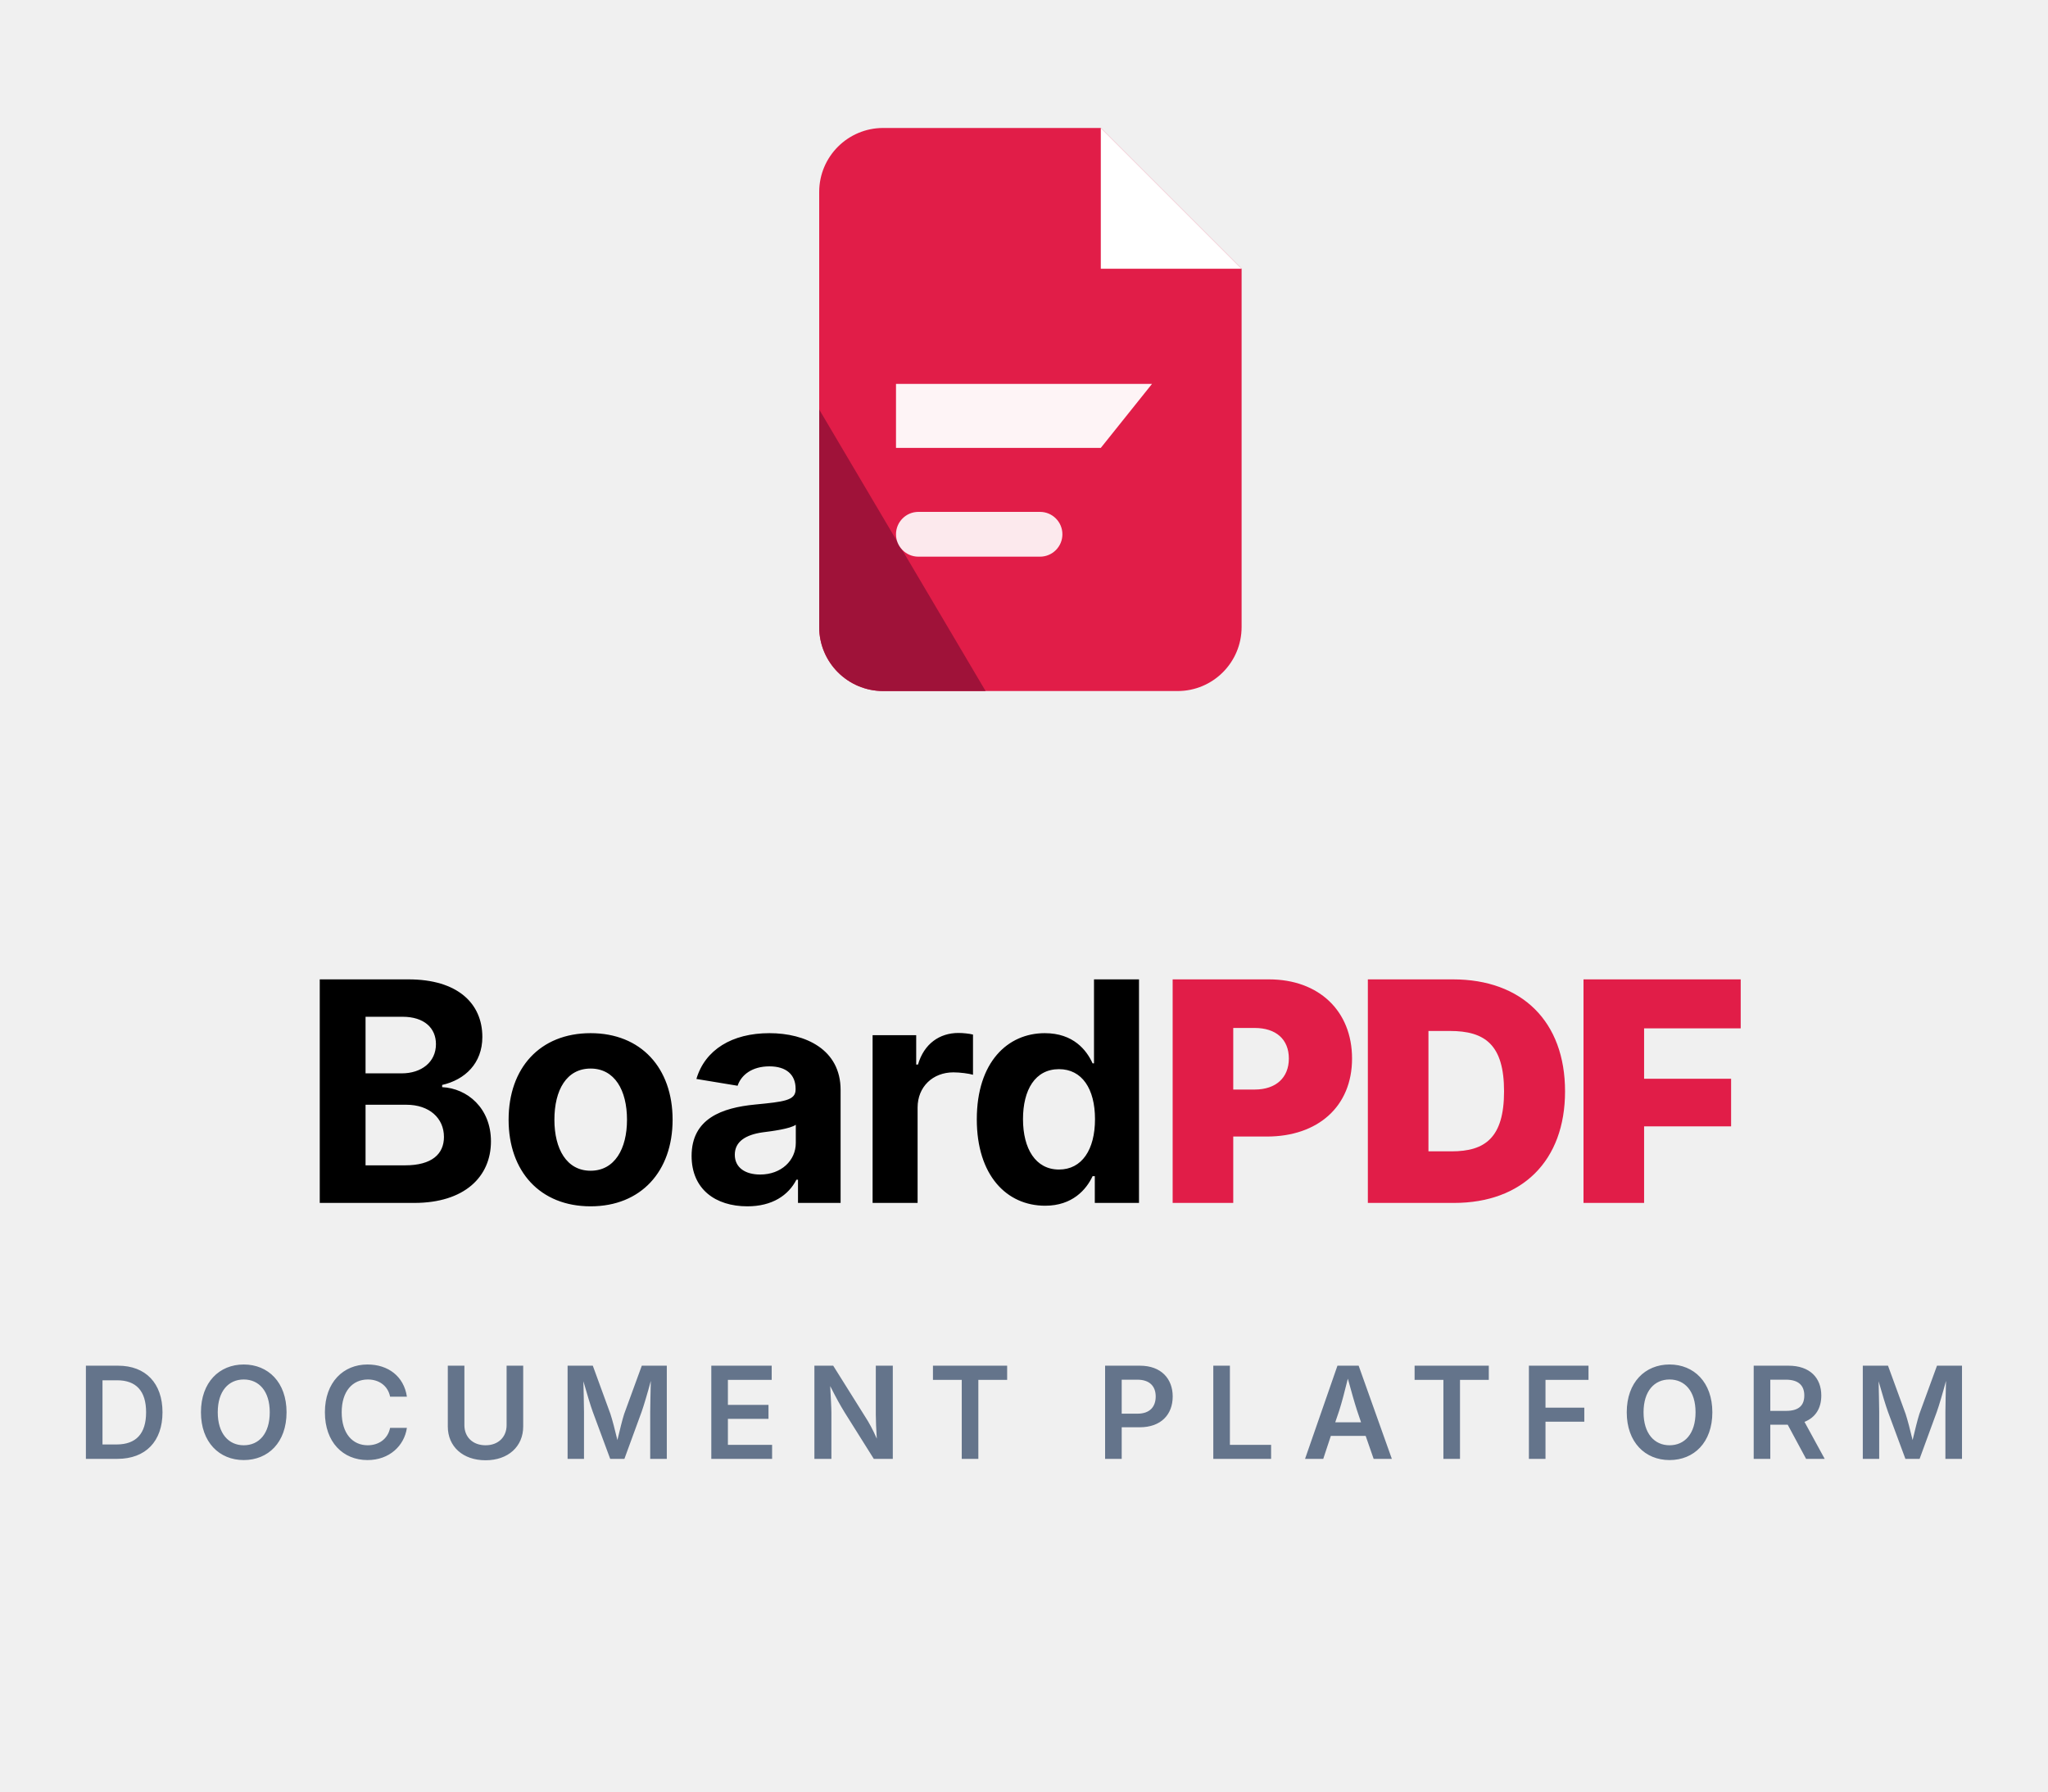
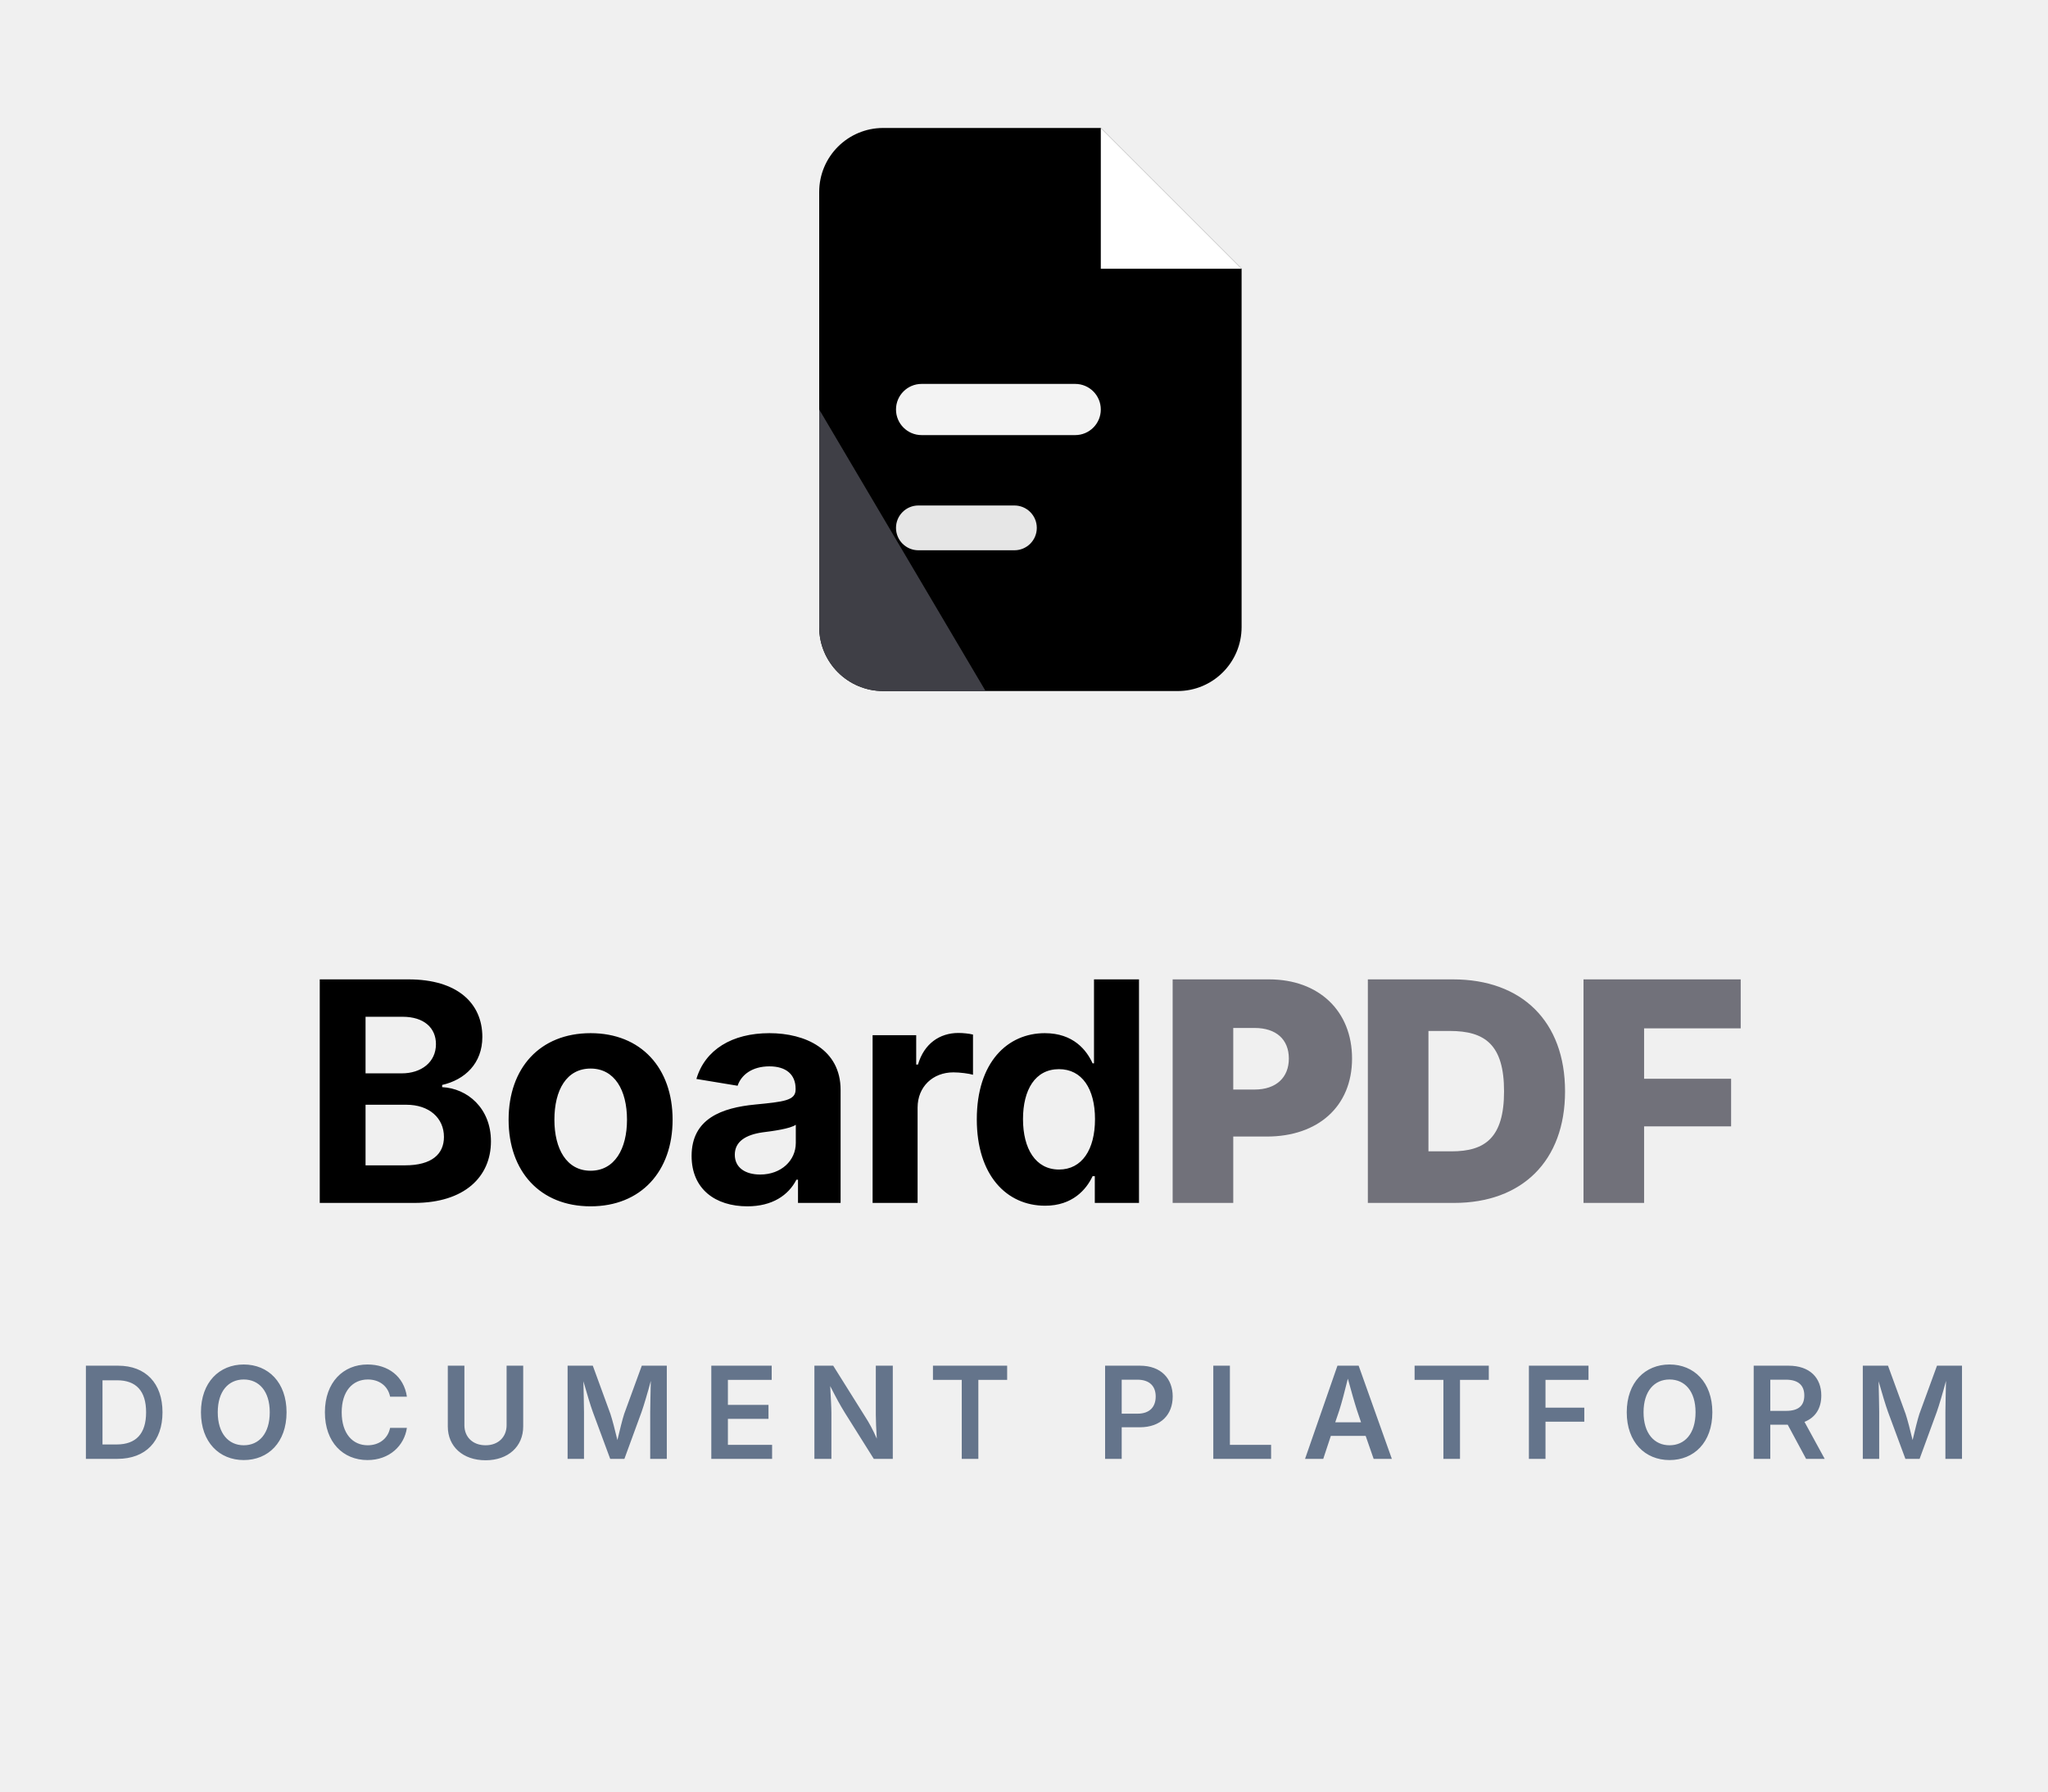
<svg xmlns="http://www.w3.org/2000/svg" viewBox="0 0 160 140" fill="none">
  <g transform="translate(60, 10)">
-     <path d="M4 5a5 5 0 0 1 5-5h17l11 11v28a5 5 0 0 1-5 5H9a5 5 0 0 1-5-5V5z" fill="#E11D48" />
-     <path d="M4 5v34a5 5 0 0 0 5 5h8L4 22z" fill="#9F1239" />
+     <path d="M4 5a5 5 0 0 1 5-5h17l11 11v28a5 5 0 0 1-5 5H9a5 5 0 0 1-5-5V5z" fill="#000000" />
+     <path d="M4 5v34a5 5 0 0 0 5 5h8L4 22z" fill="#3F3F46" />
    <path d="M26 0v11h11z" fill="#FFFFFF" />
    <path d="M26 11l11-11-11 11z" fill="#CBD5E1" />
-     <path d="M10 20h20l-4 5H10z" fill="#FFFFFF" fill-opacity="0.95" />
-     <rect x="10" y="30" width="13" height="3.5" rx="1.75" fill="#FFFFFF" fill-opacity="0.9" />
+     <rect x="10" y="20" width="16" height="4" rx="2" fill="#FFFFFF" fill-opacity="0.95" />
+     <rect x="10" y="29.5" width="11" height="3.5" rx="1.75" fill="#FFFFFF" fill-opacity="0.9" />
  </g>
-   <text x="80" y="94" font-family="'Inter', -apple-system, sans-serif" font-size="24" font-weight="700" fill="currentColor" text-anchor="middle" letter-spacing="-0.5">Board<tspan fill="#E11D48" font-weight="900">PDF</tspan>
+   <text x="80" y="94" font-family="'Inter', -apple-system, sans-serif" font-size="24" font-weight="700" fill="currentColor" text-anchor="middle" letter-spacing="-0.5">Board<tspan fill="#71717A" font-weight="900">PDF</tspan>
  </text>
  <text x="80" y="114" font-family="'Inter', sans-serif" font-size="10" font-weight="600" fill="#64748B" text-anchor="middle" letter-spacing="2">DOCUMENT PLATFORM</text>
</svg>
